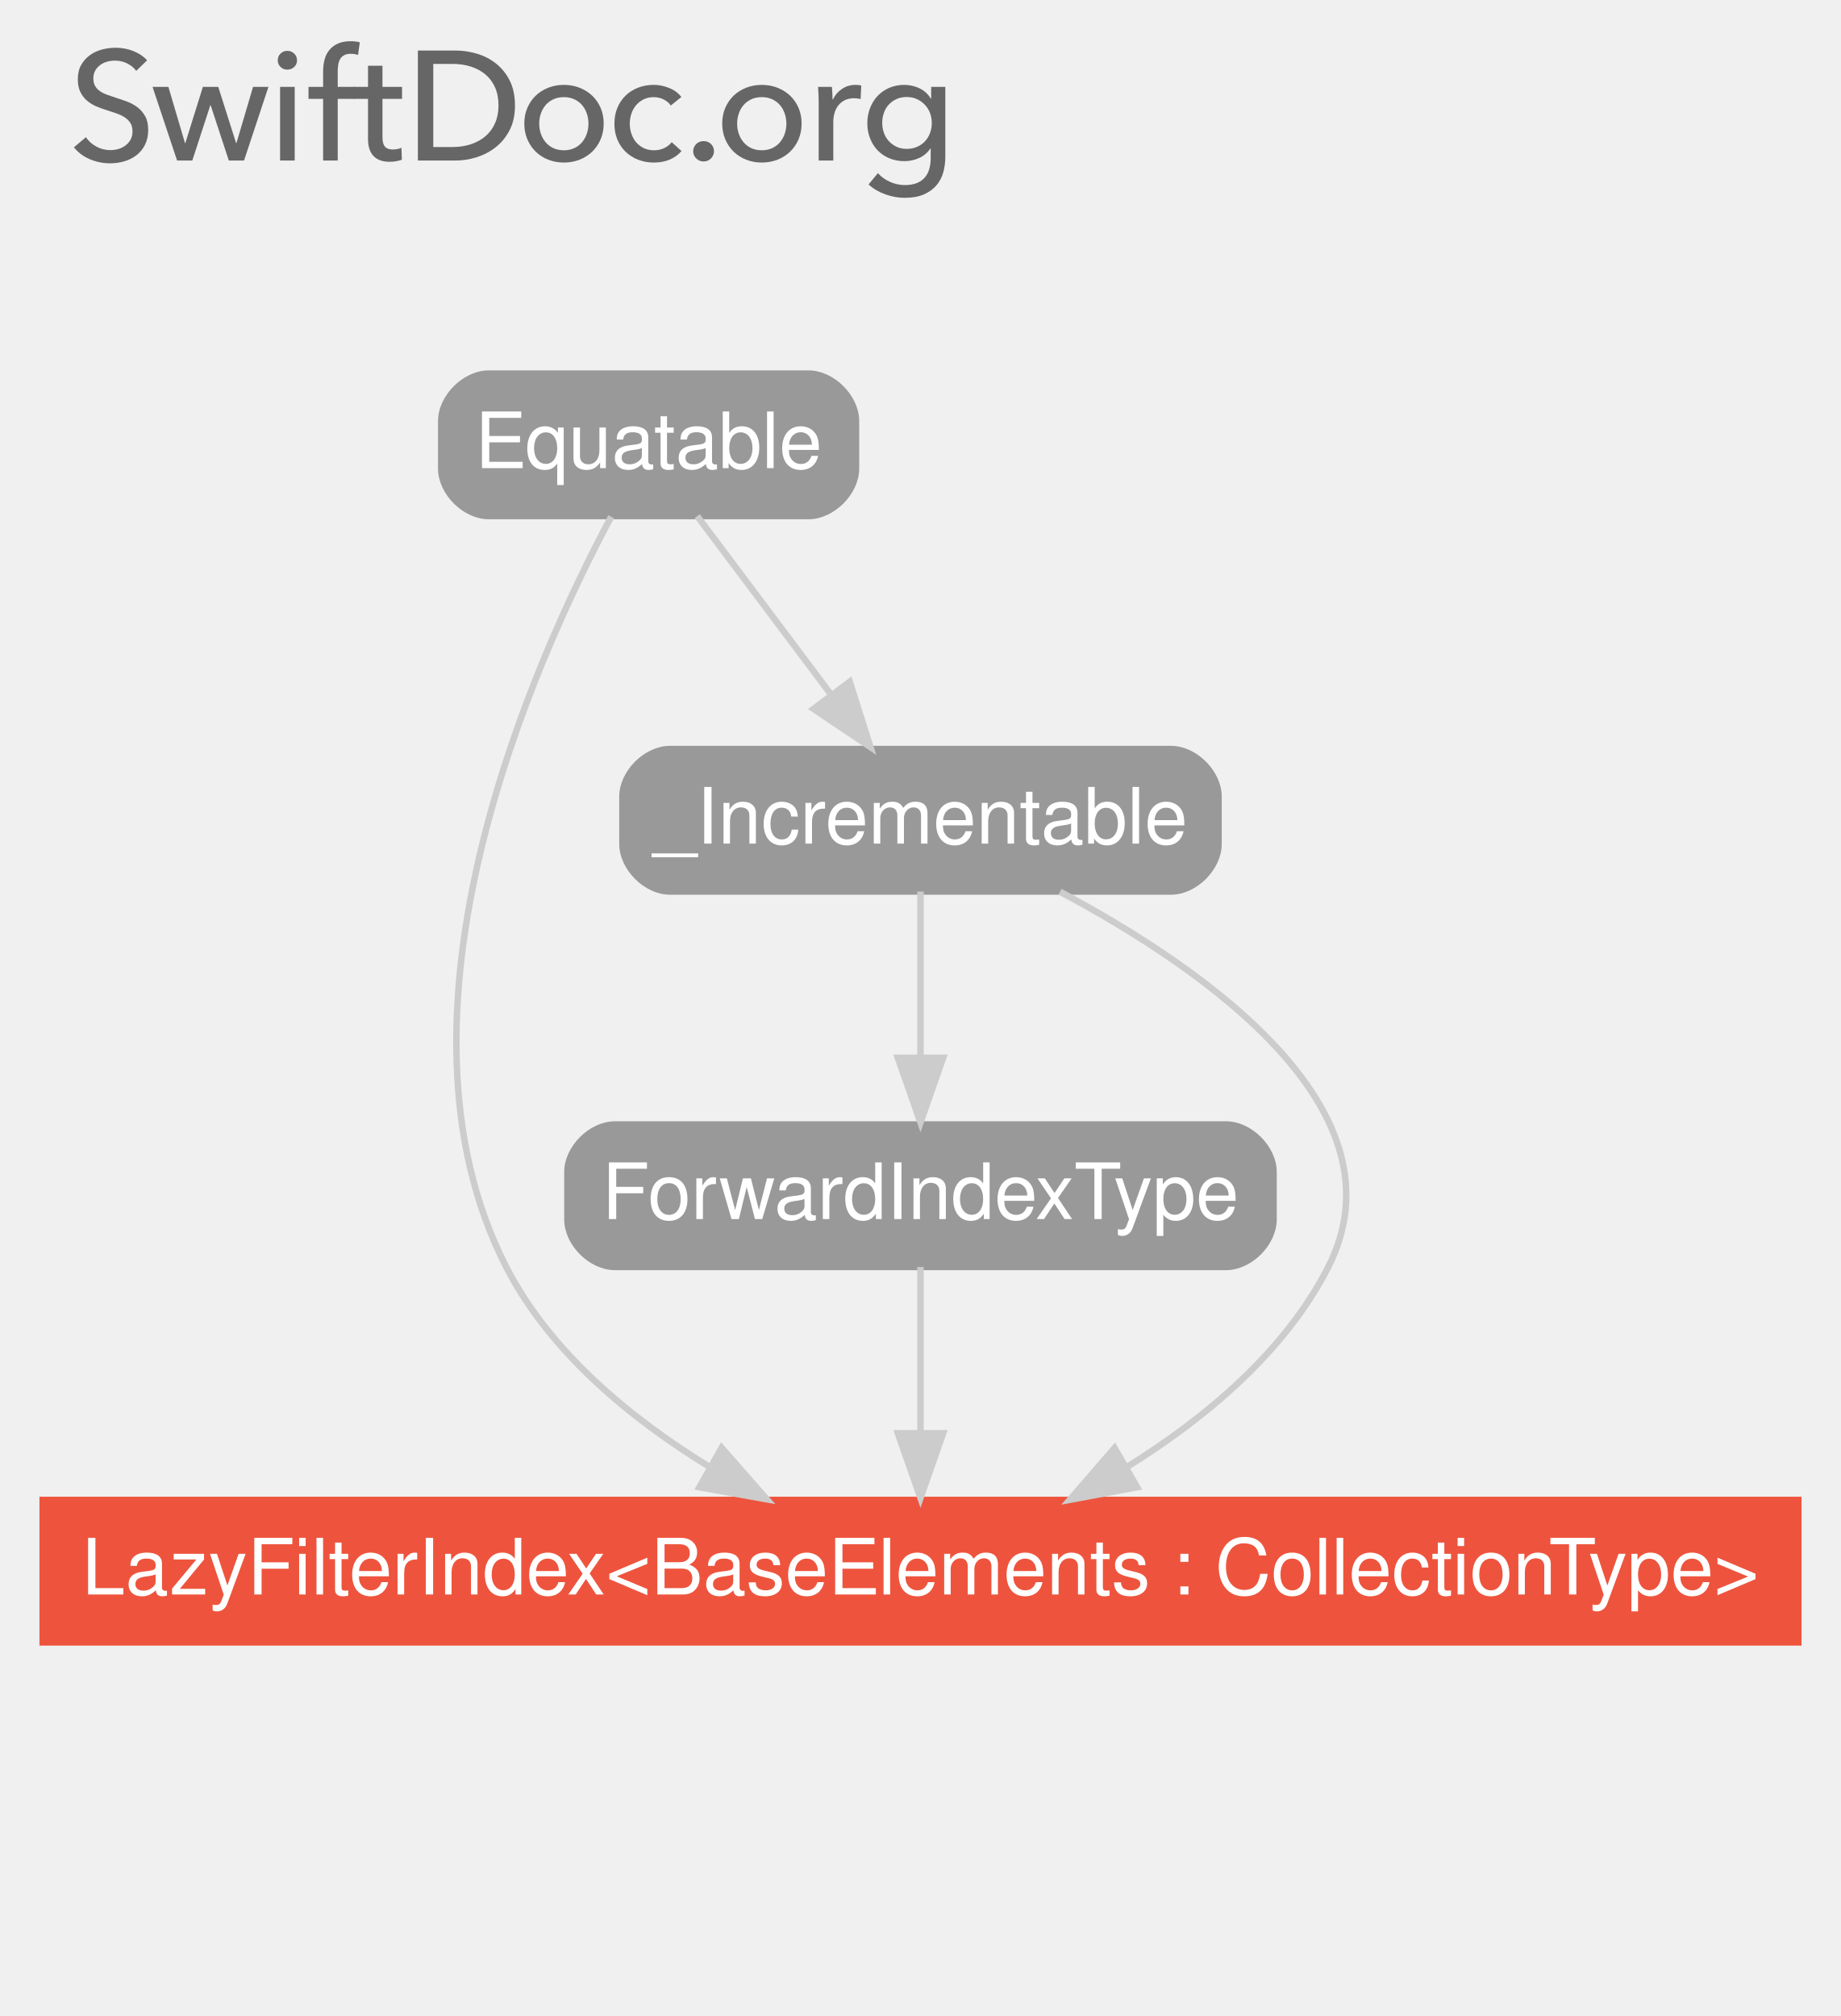
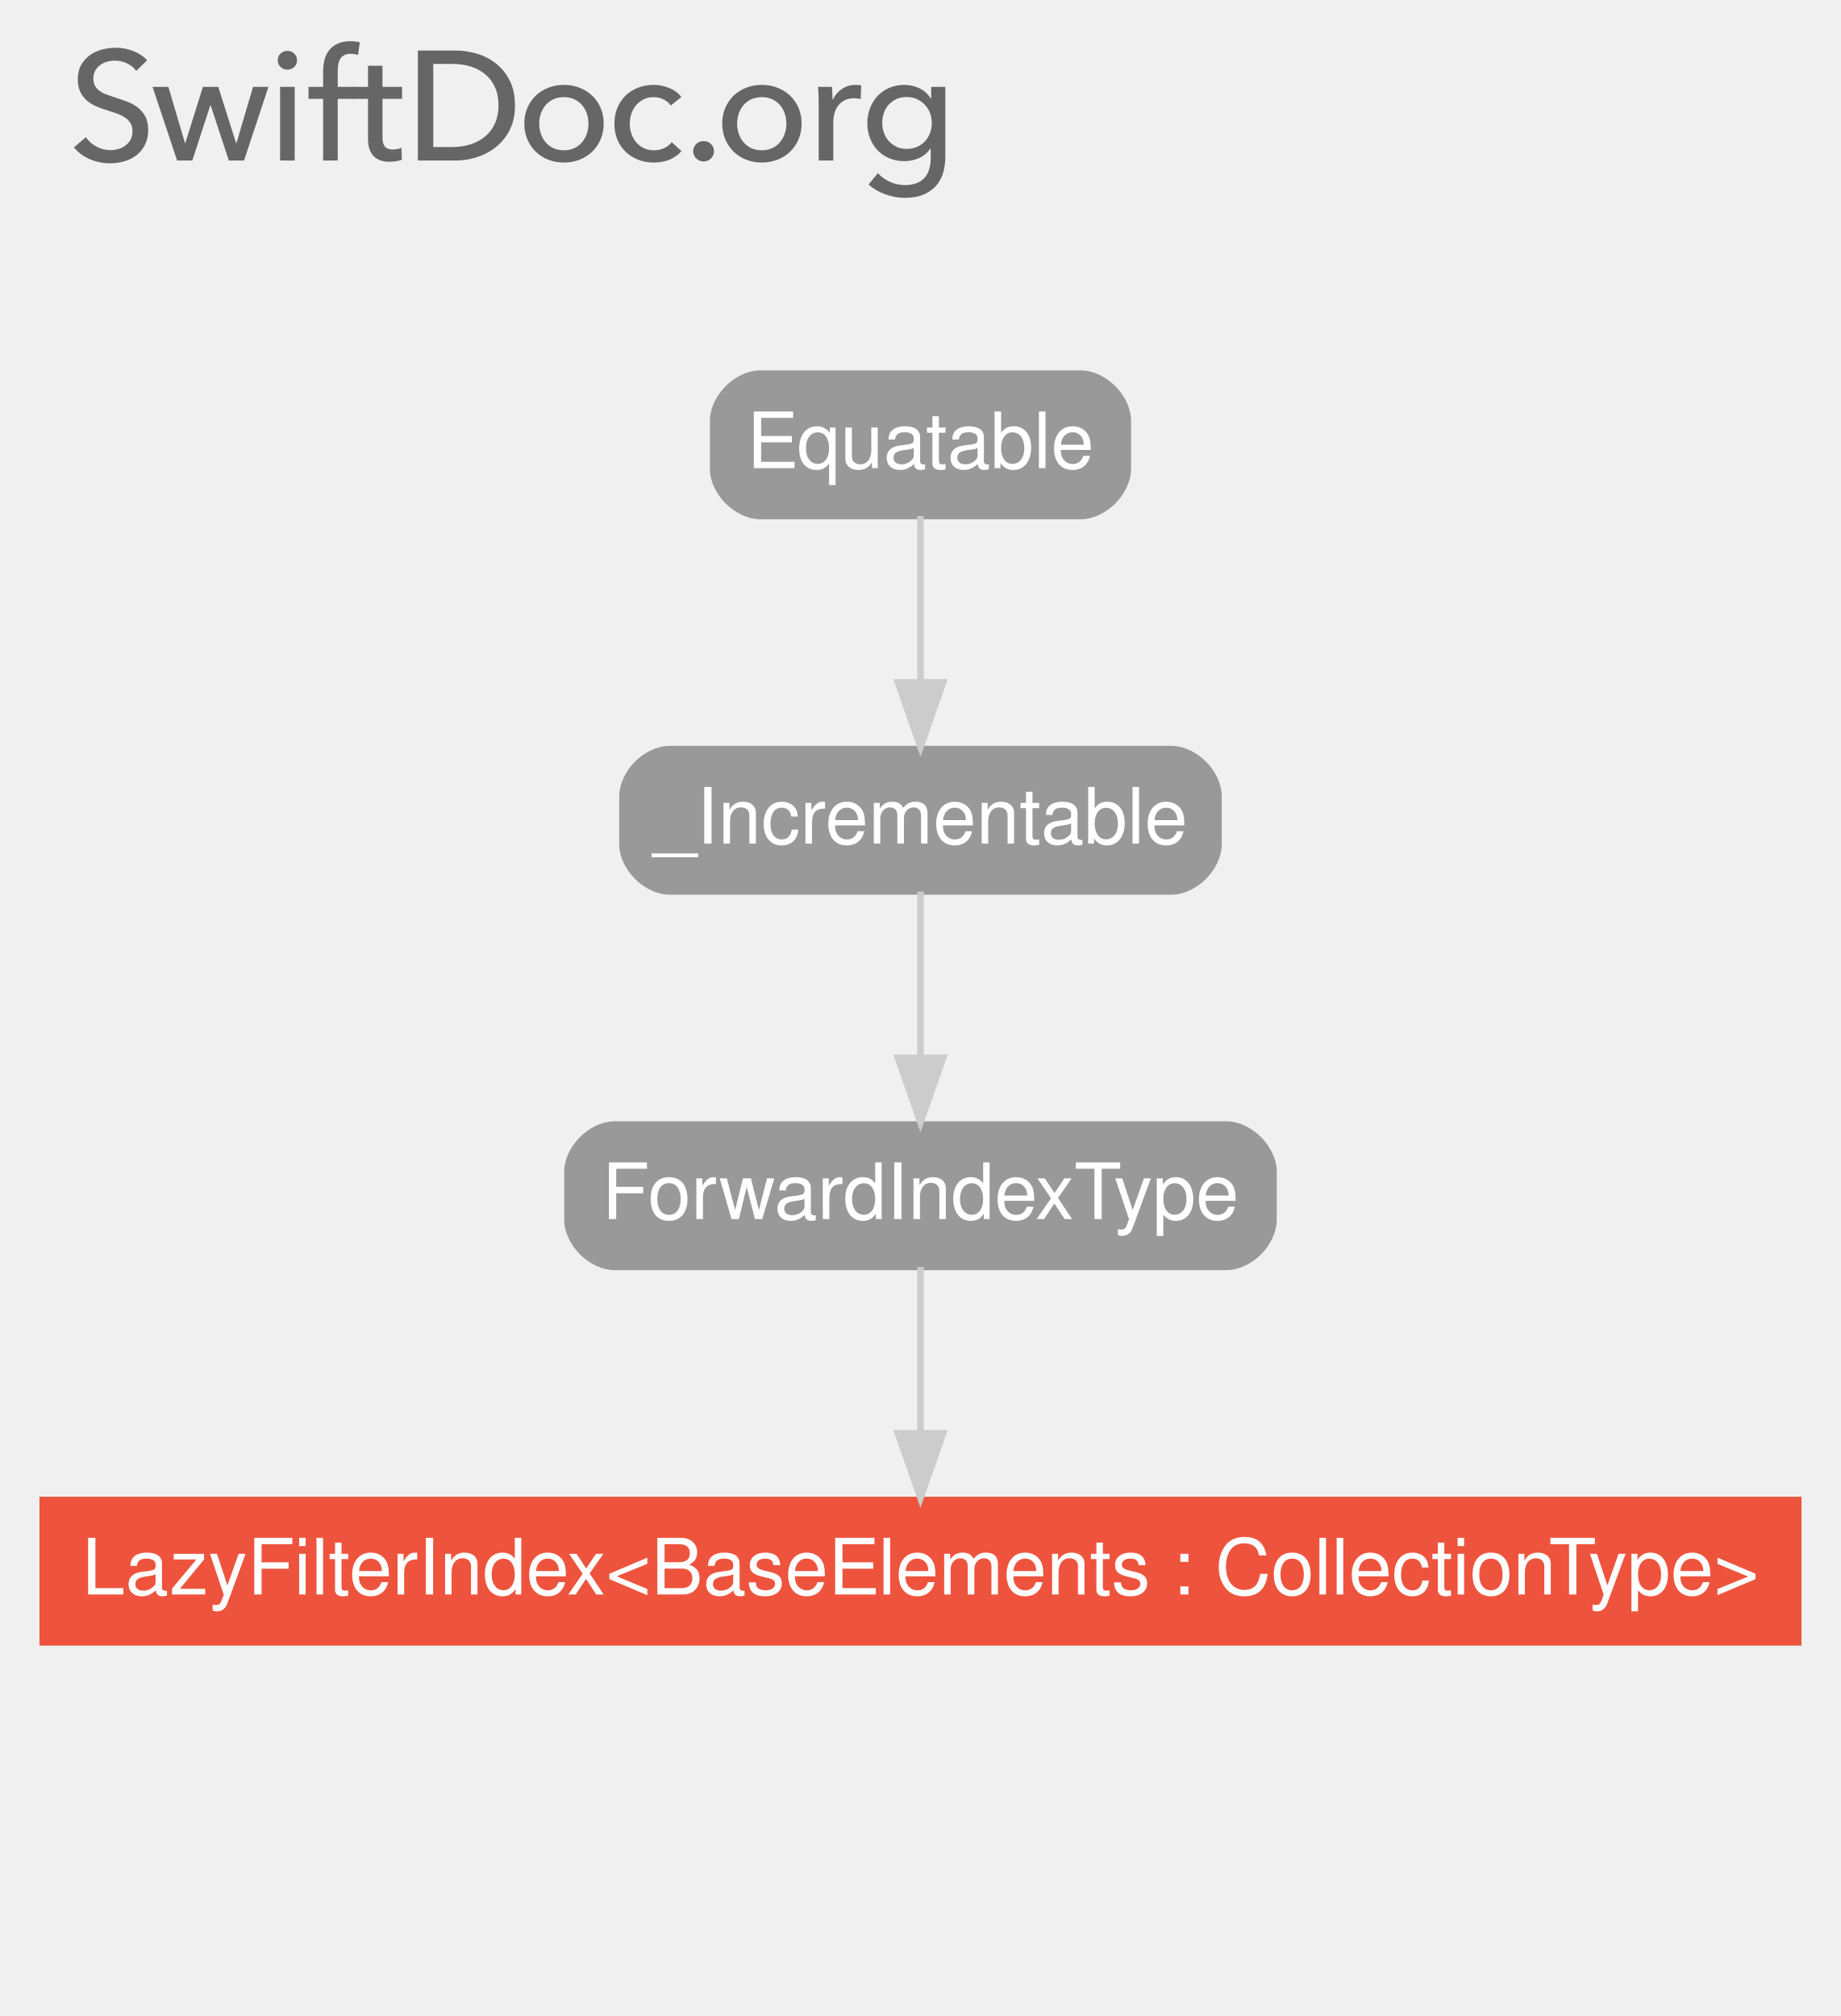
<svg xmlns="http://www.w3.org/2000/svg" xmlns:xlink="http://www.w3.org/1999/xlink" width="284pt" height="311pt" viewBox="0.00 0.00 284.40 311.20">
  <g id="graph0" class="graph" transform="scale(1 1) rotate(0) translate(7.2 253.6)">
    <g transform="translate(0 -253.6)">
      <g>
        <path fill="#666666" d="M13.846,10.832c-0.336-0.464-0.792-0.844-1.368-1.14s-1.224-0.444-1.944-0.444         c-0.384,0-0.772,0.052-1.164,0.156C8.977,9.509,8.622,9.677,8.301,9.908c-0.32,0.232-0.58,0.52-0.78,0.864         c-0.2,0.344-0.3,0.756-0.3,1.236c0,0.464,0.092,0.852,0.276,1.164c0.184,0.312,0.432,0.576,0.744,0.792s0.68,0.4,1.104,0.552         c0.423,0.152,0.876,0.309,1.356,0.468c0.576,0.177,1.16,0.376,1.752,0.601c0.592,0.224,1.128,0.52,1.608,0.888         s0.872,0.828,1.176,1.38s0.456,1.252,0.456,2.101c0,0.88-0.164,1.644-0.492,2.292c-0.328,0.647-0.765,1.184-1.308,1.607         c-0.544,0.424-1.172,0.74-1.884,0.948s-1.444,0.312-2.196,0.312c-1.072,0-2.108-0.208-3.108-0.624         c-1-0.415-1.828-1.031-2.484-1.848l1.848-1.56c0.4,0.592,0.936,1.071,1.608,1.439c0.672,0.368,1.399,0.552,2.184,0.552         c0.4,0,0.8-0.056,1.2-0.168c0.4-0.111,0.764-0.288,1.092-0.527c0.328-0.24,0.596-0.54,0.804-0.9         c0.208-0.36,0.312-0.796,0.312-1.308s-0.108-0.94-0.324-1.284c-0.216-0.344-0.508-0.636-0.876-0.876s-0.796-0.444-1.284-0.612         c-0.488-0.168-1.004-0.34-1.548-0.516c-0.544-0.16-1.08-0.356-1.608-0.588c-0.528-0.232-1-0.528-1.416-0.889         c-0.416-0.359-0.752-0.804-1.008-1.332c-0.256-0.527-0.384-1.184-0.384-1.968c0-0.848,0.172-1.576,0.516-2.184         c0.344-0.608,0.792-1.112,1.344-1.512c0.552-0.4,1.176-0.692,1.872-0.876c0.696-0.184,1.396-0.276,2.1-0.276         c0.992,0,1.92,0.176,2.784,0.528c0.864,0.352,1.56,0.824,2.088,1.416L13.846,10.832z" />
        <path fill="#666666" d="M18.813,13.304l2.568,8.688h0.048l2.712-8.688h2.376l2.76,8.688h0.048l2.568-8.688h2.376L30.501,24.68         h-2.352l-2.808-8.544h-0.048l-2.784,8.544h-2.352l-3.792-11.376H18.813z" />
        <path fill="#666666" d="M38.685,9.2c0,0.416-0.147,0.76-0.44,1.032c-0.294,0.272-0.647,0.408-1.06,0.408s-0.762-0.14-1.047-0.42         c-0.286-0.28-0.429-0.62-0.429-1.02c0-0.416,0.143-0.764,0.429-1.044c0.286-0.28,0.635-0.42,1.047-0.42s0.766,0.14,1.06,0.42         C38.538,8.437,38.685,8.784,38.685,9.2z M38.325,24.68h-2.256V13.304h2.256V24.68z" />
        <path fill="#666666" d="M47.613,15.152h-2.64v9.528h-2.256v-9.528h-2.256v-1.848h2.256v-2.376c0-0.672,0.076-1.292,0.228-1.86         c0.152-0.568,0.4-1.06,0.744-1.476c0.344-0.416,0.784-0.744,1.32-0.984c0.536-0.24,1.188-0.36,1.956-0.36         c0.544,0,1.016,0.056,1.416,0.168l-0.264,1.944c-0.176-0.048-0.352-0.088-0.528-0.12c-0.176-0.032-0.376-0.048-0.6-0.048         c-0.432,0-0.78,0.076-1.044,0.228c-0.264,0.152-0.468,0.356-0.612,0.612s-0.24,0.548-0.288,0.876         c-0.048,0.328-0.072,0.668-0.072,1.02v2.376h2.64V15.152z" />
        <path fill="#666666" d="M54.909,15.152h-3.024v5.91c0,0.687,0.128,1.177,0.384,1.472c0.256,0.295,0.664,0.442,1.224,0.442         c0.208,0,0.432-0.021,0.672-0.065c0.24-0.044,0.456-0.11,0.648-0.198l0.072,1.848c-0.272,0.096-0.572,0.172-0.9,0.229         c-0.328,0.056-0.668,0.084-1.02,0.084c-1.072,0-1.892-0.296-2.46-0.889c-0.568-0.592-0.852-1.479-0.852-2.664v-6.168h-2.184         v-1.848h2.184V10.04h2.232v3.264h3.024V15.152z" />
        <path fill="#666666" d="M57.356,7.688h5.832c1.088,0,2.176,0.16,3.264,0.48c1.088,0.32,2.072,0.824,2.952,1.512         s1.592,1.568,2.136,2.64c0.544,1.072,0.816,2.36,0.816,3.864c0,1.456-0.272,2.716-0.816,3.78s-1.256,1.943-2.136,2.64         s-1.864,1.216-2.952,1.561c-1.088,0.344-2.176,0.516-3.264,0.516h-5.832V7.688z M59.732,22.593h2.976         c1.024,0,1.972-0.145,2.844-0.432c0.872-0.288,1.624-0.704,2.256-1.248c0.632-0.544,1.124-1.216,1.476-2.017         c0.352-0.8,0.528-1.704,0.528-2.712c0-1.056-0.176-1.983-0.528-2.784c-0.353-0.8-0.844-1.468-1.476-2.004         c-0.632-0.536-1.384-0.944-2.256-1.224s-1.82-0.42-2.844-0.42h-2.976V22.593z" />
        <path fill="#666666" d="M86.06,18.969c0,0.88-0.156,1.688-0.468,2.424c-0.312,0.736-0.744,1.372-1.296,1.908         c-0.552,0.536-1.204,0.952-1.956,1.248c-0.752,0.296-1.56,0.443-2.424,0.443c-0.864,0-1.672-0.147-2.424-0.443         c-0.752-0.296-1.4-0.712-1.944-1.248c-0.544-0.536-0.972-1.172-1.284-1.908c-0.312-0.735-0.468-1.544-0.468-2.424         s0.156-1.684,0.468-2.412c0.312-0.728,0.74-1.356,1.284-1.884c0.543-0.528,1.191-0.939,1.944-1.236         c0.752-0.296,1.56-0.444,2.424-0.444c0.864,0,1.672,0.148,2.424,0.444c0.752,0.297,1.404,0.708,1.956,1.236         c0.552,0.527,0.984,1.156,1.296,1.884C85.904,17.285,86.06,18.089,86.06,18.969z M83.708,18.98c0-0.542-0.084-1.061-0.252-1.556         c-0.169-0.494-0.414-0.929-0.734-1.304s-0.718-0.674-1.192-0.897s-1.015-0.335-1.625-0.335c-0.61,0-1.152,0.111-1.625,0.335         c-0.474,0.224-0.871,0.522-1.191,0.897c-0.321,0.375-0.566,0.81-0.734,1.304C76.184,17.92,76.1,18.438,76.1,18.98         c0,0.543,0.084,1.062,0.253,1.556c0.168,0.495,0.413,0.934,0.734,1.316c0.321,0.383,0.718,0.686,1.191,0.909         c0.473,0.224,1.015,0.335,1.625,0.335c0.61,0,1.151-0.111,1.625-0.335s0.871-0.526,1.192-0.909s0.565-0.821,0.734-1.316         C83.624,20.042,83.708,19.523,83.708,18.98z" />
        <path fill="#666666" d="M96.428,16.184c-0.24-0.368-0.6-0.676-1.08-0.924s-0.992-0.372-1.536-0.372         c-0.592,0-1.116,0.112-1.572,0.336c-0.456,0.225-0.844,0.524-1.164,0.9c-0.32,0.376-0.564,0.812-0.732,1.308         s-0.252,1.017-0.252,1.56c0,0.545,0.084,1.064,0.252,1.561s0.412,0.933,0.732,1.308c0.32,0.376,0.712,0.677,1.176,0.9         c0.464,0.225,0.992,0.336,1.584,0.336c0.576,0,1.1-0.111,1.572-0.336c0.472-0.224,0.86-0.528,1.164-0.912l1.512,1.368         c-0.48,0.561-1.08,0.996-1.8,1.308c-0.72,0.312-1.536,0.468-2.448,0.468c-0.88,0-1.692-0.144-2.436-0.432         c-0.744-0.288-1.388-0.691-1.932-1.212c-0.544-0.52-0.972-1.147-1.284-1.884s-0.468-1.561-0.468-2.473         c0-0.896,0.152-1.711,0.456-2.447c0.304-0.736,0.728-1.368,1.272-1.896c0.543-0.527,1.188-0.936,1.932-1.224         c0.744-0.288,1.548-0.433,2.412-0.433c0.8,0,1.596,0.16,2.388,0.48s1.419,0.784,1.884,1.392L96.428,16.184z" />
        <path fill="#666666" d="M103.1,23.24c0,0.417-0.152,0.784-0.456,1.104c-0.304,0.32-0.688,0.479-1.152,0.479         c-0.448,0-0.828-0.155-1.14-0.468c-0.312-0.312-0.468-0.676-0.468-1.092c0-0.432,0.152-0.804,0.456-1.116         c0.304-0.312,0.688-0.468,1.152-0.468c0.464,0,0.848,0.152,1.152,0.456C102.947,22.44,103.1,22.808,103.1,23.24z" />
        <path fill="#666666" d="M116.635,18.969c0,0.88-0.156,1.688-0.468,2.424c-0.312,0.736-0.744,1.372-1.296,1.908         c-0.552,0.536-1.204,0.952-1.956,1.248c-0.752,0.296-1.56,0.443-2.424,0.443c-0.864,0-1.672-0.147-2.424-0.443         c-0.752-0.296-1.4-0.712-1.944-1.248c-0.544-0.536-0.972-1.172-1.284-1.908c-0.312-0.735-0.468-1.544-0.468-2.424         s0.156-1.684,0.468-2.412c0.312-0.728,0.74-1.356,1.284-1.884c0.543-0.528,1.191-0.939,1.944-1.236         c0.752-0.296,1.56-0.444,2.424-0.444c0.864,0,1.672,0.148,2.424,0.444c0.752,0.297,1.404,0.708,1.956,1.236         c0.552,0.527,0.984,1.156,1.296,1.884C116.479,17.285,116.635,18.089,116.635,18.969z M114.283,18.98         c0-0.542-0.084-1.061-0.252-1.556c-0.169-0.494-0.414-0.929-0.734-1.304s-0.718-0.674-1.192-0.897s-1.015-0.335-1.625-0.335         c-0.61,0-1.152,0.111-1.625,0.335c-0.474,0.224-0.871,0.522-1.191,0.897c-0.321,0.375-0.566,0.81-0.734,1.304         c-0.169,0.495-0.253,1.014-0.253,1.556c0,0.543,0.084,1.062,0.253,1.556c0.168,0.495,0.413,0.934,0.734,1.316         c0.321,0.383,0.718,0.686,1.191,0.909c0.473,0.224,1.015,0.335,1.625,0.335c0.61,0,1.151-0.111,1.625-0.335         s0.871-0.526,1.192-0.909s0.565-0.821,0.734-1.316C114.199,20.042,114.283,19.523,114.283,18.98z" />
        <path fill="#666666" d="M119.251,14.577c-0.016-0.48-0.04-0.904-0.072-1.272h2.136c0.032,0.288,0.056,0.62,0.072,0.996         c0.016,0.376,0.024,0.684,0.024,0.924h0.072c0.32-0.672,0.788-1.212,1.404-1.62c0.616-0.408,1.308-0.612,2.076-0.612         c0.352,0,0.648,0.033,0.888,0.097l-0.096,2.088c-0.32-0.08-0.664-0.12-1.032-0.12c-0.544,0-1.016,0.101-1.416,0.3         c-0.4,0.2-0.732,0.468-0.996,0.805c-0.264,0.336-0.46,0.724-0.588,1.163c-0.128,0.44-0.192,0.9-0.192,1.381v5.976h-2.256v-8.928         C119.275,15.449,119.267,15.056,119.251,14.577z" />
        <path fill="#666666" d="M128.419,26.625c0.496,0.56,1.116,1.008,1.86,1.344c0.744,0.336,1.508,0.504,2.292,0.504         c0.752,0,1.384-0.108,1.896-0.324s0.924-0.512,1.236-0.888s0.536-0.82,0.672-1.332c0.136-0.513,0.204-1.064,0.204-1.656v-1.464         h-0.048c-0.416,0.641-0.984,1.128-1.704,1.464c-0.72,0.336-1.488,0.504-2.304,0.504c-0.864,0-1.652-0.151-2.364-0.456         c-0.712-0.304-1.316-0.72-1.812-1.248c-0.496-0.527-0.88-1.147-1.152-1.859s-0.408-1.477-0.408-2.292         c0-0.816,0.136-1.584,0.408-2.305c0.272-0.72,0.656-1.348,1.152-1.884c0.496-0.535,1.096-0.96,1.8-1.271         c0.704-0.312,1.488-0.469,2.352-0.469c0.816,0,1.596,0.177,2.34,0.528c0.744,0.353,1.332,0.888,1.764,1.608h0.048v-1.824h2.184         v10.8c0,0.832-0.104,1.628-0.312,2.388c-0.208,0.76-0.56,1.433-1.056,2.017s-1.144,1.052-1.944,1.404         c-0.8,0.352-1.792,0.527-2.976,0.527c-0.992,0-1.988-0.18-2.988-0.54c-1-0.359-1.86-0.868-2.58-1.523L128.419,26.625z          M129.091,18.873c0,0.527,0.084,1.031,0.253,1.512c0.168,0.479,0.417,0.904,0.746,1.271c0.329,0.369,0.726,0.664,1.192,0.889         c0.465,0.224,0.995,0.336,1.589,0.336c0.577,0,1.107-0.104,1.589-0.312c0.481-0.207,0.891-0.491,1.228-0.852         s0.598-0.784,0.782-1.272c0.185-0.487,0.277-1.012,0.277-1.571c0-0.544-0.093-1.057-0.277-1.536         c-0.185-0.48-0.449-0.904-0.794-1.272c-0.345-0.367-0.755-0.66-1.228-0.876c-0.474-0.216-1-0.324-1.577-0.324         c-0.594,0-1.124,0.108-1.589,0.324c-0.466,0.216-0.863,0.504-1.192,0.864s-0.578,0.784-0.746,1.271         C129.175,17.812,129.091,18.329,129.091,18.873z" />
      </g>
      <g>
        <a xlink:href="/" pointer-events="all" target="_top">
          <polygon fill="none" points="0,0 145,0 145,35 0,35 0,0" />
        </a>
      </g>
    </g>
    <g id="node1" class="node">
      <g id="a_node1">
        <a xlink:href="/v2.0/protocol/Equatable/" target="_top">
-           <path fill="#999999" stroke="#999999" d="M117.702,-196C117.702,-196 68.298,-196 68.298,-196 64.632,-196 60.965,-192.333 60.965,-188.667 60.965,-188.667 60.965,-181.333 60.965,-181.333 60.965,-177.667 64.632,-174 68.298,-174 68.298,-174 117.702,-174 117.702,-174 121.368,-174 125.035,-177.667 125.035,-181.333 125.035,-181.333 125.035,-188.667 125.035,-188.667 125.035,-192.333 121.368,-196 117.702,-196" />
-           <text text-anchor="middle" x="93" y="-181.4" font-family="Helvetica,sans-Serif" font-size="12.00" fill="white">Equatable</text>
+           <path fill="#999999" stroke="#999999" d="M159.702,-196C159.702,-196 110.298,-196 110.298,-196 106.632,-196 102.965,-192.333 102.965,-188.667 102.965,-188.667 102.965,-181.333 102.965,-181.333 102.965,-177.667 106.632,-174 110.298,-174 110.298,-174 159.702,-174 159.702,-174 163.368,-174 167.035,-177.667 167.035,-181.333 167.035,-181.333 167.035,-188.667 167.035,-188.667 167.035,-192.333 163.368,-196 159.702,-196" />
+           <text text-anchor="middle" x="135" y="-181.4" font-family="Helvetica,sans-Serif" font-size="12.00" fill="white">Equatable</text>
+         </a>
+       </g>
+     </g>
+     <g id="node4" class="node">
+       <g id="a_node4">
+         <a xlink:href="/v2.0/protocol/_Incrementable/" target="_top">
+           <path fill="#999999" stroke="#999999" d="M173.705,-138C173.705,-138 96.295,-138 96.295,-138 92.628,-138 88.961,-134.333 88.961,-130.667 88.961,-130.667 88.961,-123.333 88.961,-123.333 88.961,-119.667 92.628,-116 96.295,-116 96.295,-116 173.705,-116 173.705,-116 177.372,-116 181.039,-119.667 181.039,-123.333 181.039,-123.333 181.039,-130.667 181.039,-130.667 181.039,-134.333 177.372,-138 173.705,-138" />
+           <text text-anchor="middle" x="135" y="-123.4" font-family="Helvetica,sans-Serif" font-size="12.00" fill="white">_Incrementable</text>
+         </a>
+       </g>
+     </g>
+     <g id="edge3" class="edge">
+       <path fill="none" stroke="#cccccc" d="M135,-173.988C135,-166.91 135,-157.171 135,-148.478" />
+       <polygon fill="#cccccc" stroke="#cccccc" points="138.5,-148.304 135,-138.304 131.5,-148.304 138.5,-148.304" />
+     </g>
+     <g id="node2" class="node">
+       <g id="a_node2">
+         <a xlink:href="/v2.0/protocol/ForwardIndexType/" target="_top">
+           <path fill="#999999" stroke="#999999" d="M182.206,-80C182.206,-80 87.794,-80 87.794,-80 84.127,-80 80.46,-76.333 80.46,-72.667 80.46,-72.667 80.46,-65.333 80.46,-65.333 80.46,-61.667 84.127,-58 87.794,-58 87.794,-58 182.206,-58 182.206,-58 185.873,-58 189.539,-61.667 189.539,-65.333 189.539,-65.333 189.539,-72.667 189.539,-72.667 189.539,-76.333 185.873,-80 182.206,-80" />
+           <text text-anchor="middle" x="135" y="-65.4" font-family="Helvetica,sans-Serif" font-size="12.00" fill="white">ForwardIndexType</text>
        </a>
      </g>
    </g>
    <g id="node3" class="node">
      <g id="a_node3">
        <a xlink:href="/v2.0/type/LazyFilterIndex/" target="_top">
          <polygon fill="#ee543d" stroke="#ee543d" points="270.606,-22 -0.606,-22 -0.606,-0 270.606,-0 270.606,-22" />
          <text text-anchor="middle" x="135" y="-7.4" font-family="Helvetica,sans-Serif" font-size="12.00" fill="white">LazyFilterIndex&lt;BaseElements : CollectionType&gt;</text>
        </a>
      </g>
    </g>
-     <g id="edge3" class="edge">
-       <path fill="none" stroke="#cccccc" d="M87.215,-173.89C75.315,-151.648 50.837,-97.322 71,-58 77.782,-44.773 90.333,-34.488 102.535,-27.031" />
-       <polygon fill="#cccccc" stroke="#cccccc" points="104.284,-30.063 111.271,-22.099 100.842,-23.967 104.284,-30.063" />
-     </g>
-     <g id="node4" class="node">
-       <g id="a_node4">
-         <a xlink:href="/v2.0/protocol/_Incrementable/" target="_top">
-           <path fill="#999999" stroke="#999999" d="M173.705,-138C173.705,-138 96.295,-138 96.295,-138 92.628,-138 88.961,-134.333 88.961,-130.667 88.961,-130.667 88.961,-123.333 88.961,-123.333 88.961,-119.667 92.628,-116 96.295,-116 96.295,-116 173.705,-116 173.705,-116 177.372,-116 181.039,-119.667 181.039,-123.333 181.039,-123.333 181.039,-130.667 181.039,-130.667 181.039,-134.333 177.372,-138 173.705,-138" />
-           <text text-anchor="middle" x="135" y="-123.4" font-family="Helvetica,sans-Serif" font-size="12.00" fill="white">_Incrementable</text>
-         </a>
-       </g>
-     </g>
-     <g id="edge5" class="edge">
-       <path fill="none" stroke="#cccccc" d="M100.509,-173.988C106.231,-166.359 114.27,-155.64 121.147,-146.47" />
-       <polygon fill="#cccccc" stroke="#cccccc" points="124.072,-148.404 127.272,-138.304 118.472,-144.204 124.072,-148.404" />
-     </g>
-     <g id="node2" class="node">
-       <g id="a_node2">
-         <a xlink:href="/v2.0/protocol/ForwardIndexType/" target="_top">
-           <path fill="#999999" stroke="#999999" d="M182.206,-80C182.206,-80 87.794,-80 87.794,-80 84.127,-80 80.46,-76.333 80.46,-72.667 80.46,-72.667 80.46,-65.333 80.46,-65.333 80.46,-61.667 84.127,-58 87.794,-58 87.794,-58 182.206,-58 182.206,-58 185.873,-58 189.539,-61.667 189.539,-65.333 189.539,-65.333 189.539,-72.667 189.539,-72.667 189.539,-76.333 185.873,-80 182.206,-80" />
-           <text text-anchor="middle" x="135" y="-65.4" font-family="Helvetica,sans-Serif" font-size="12.00" fill="white">ForwardIndexType</text>
-         </a>
-       </g>
-     </g>
    <g id="edge1" class="edge">
      <path fill="none" stroke="#cccccc" d="M135,-57.988C135,-50.91 135,-41.171 135,-32.478" />
      <polygon fill="#cccccc" stroke="#cccccc" points="138.5,-32.304 135,-22.304 131.5,-32.304 138.5,-32.304" />
    </g>
-     <g id="edge4" class="edge">
+     <g id="edge2" class="edge">
      <path fill="none" stroke="#cccccc" d="M135,-115.988C135,-108.91 135,-99.171 135,-90.478" />
      <polygon fill="#cccccc" stroke="#cccccc" points="138.5,-90.304 135,-80.304 131.5,-90.304 138.5,-90.304" />
    </g>
-     <g id="edge2" class="edge">
-       <path fill="none" stroke="#cccccc" d="M156.556,-115.964C179.287,-103.857 210.246,-82.105 198,-58 191.352,-44.915 179.042,-34.665 167.056,-27.194" />
-       <polygon fill="#cccccc" stroke="#cccccc" points="168.466,-23.968 158.052,-22.022 164.98,-30.038 168.466,-23.968" />
-     </g>
  </g>
</svg>
